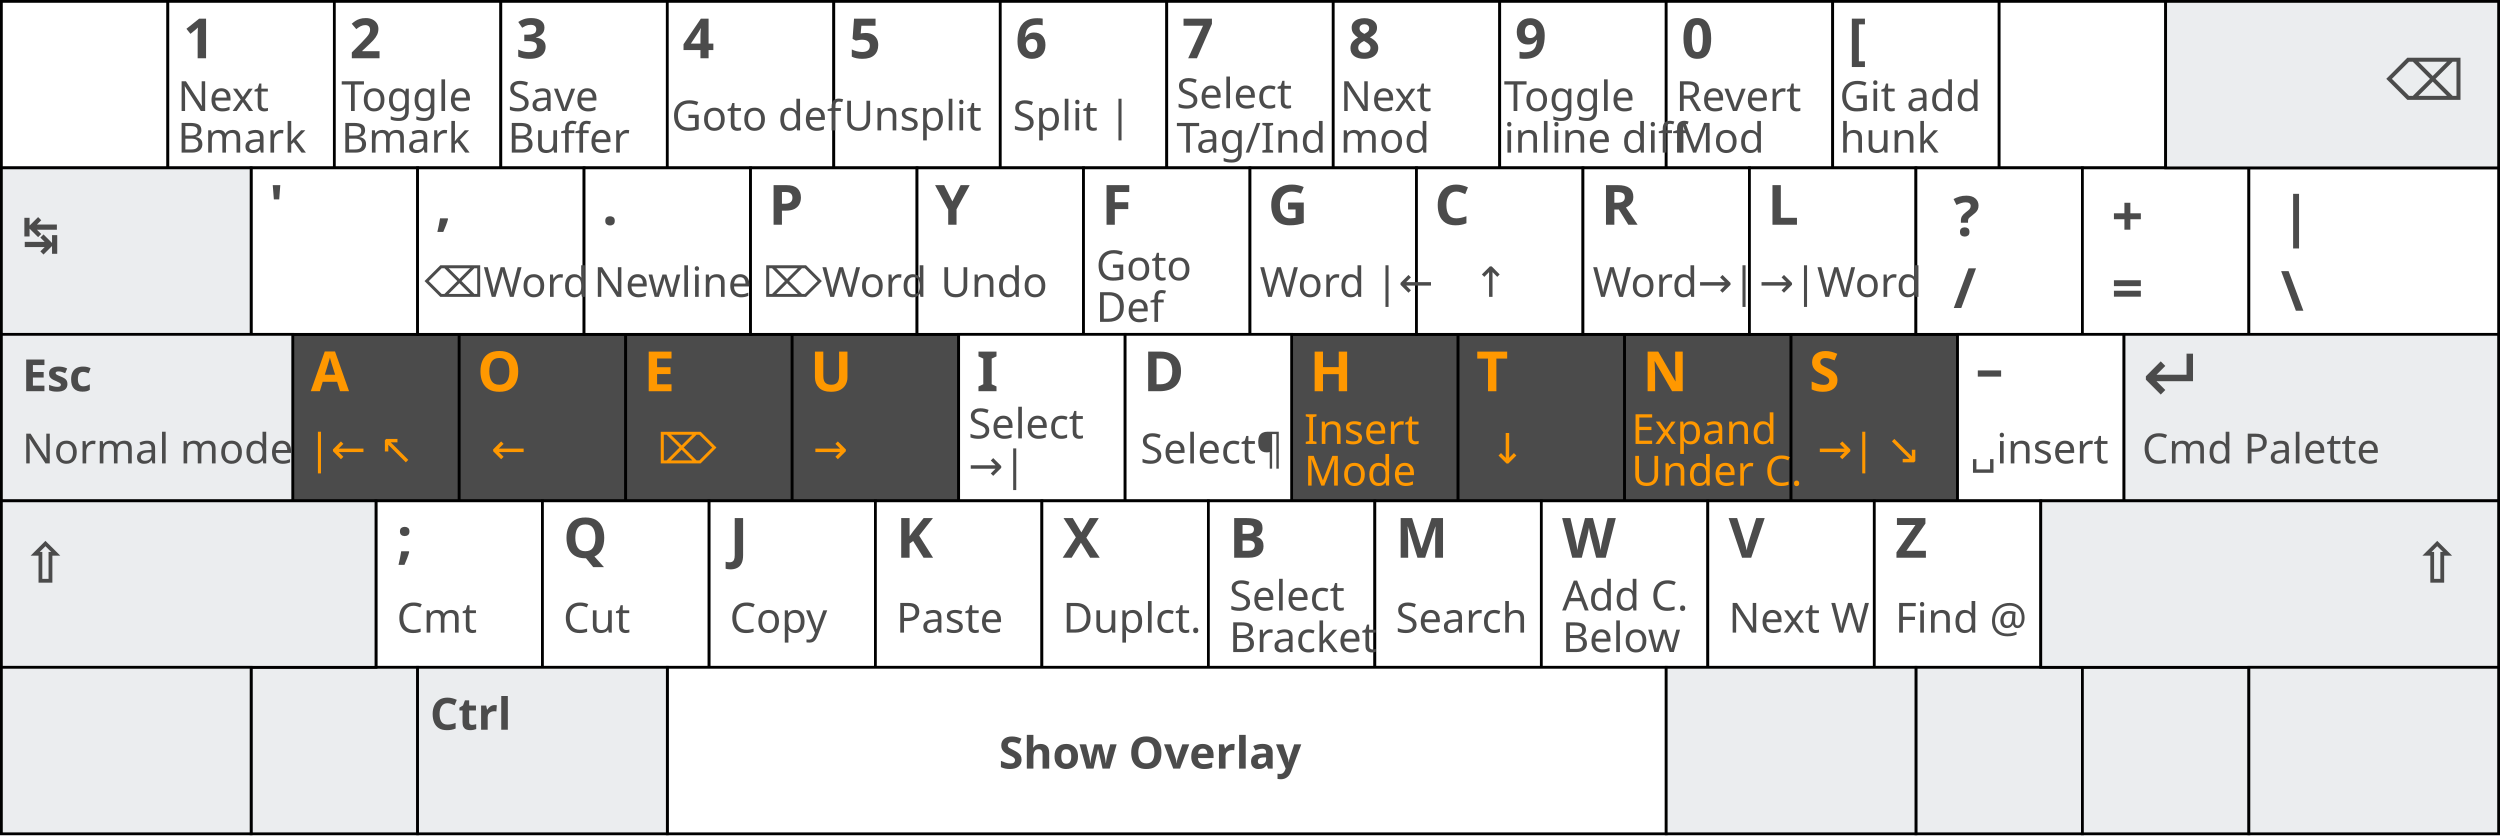
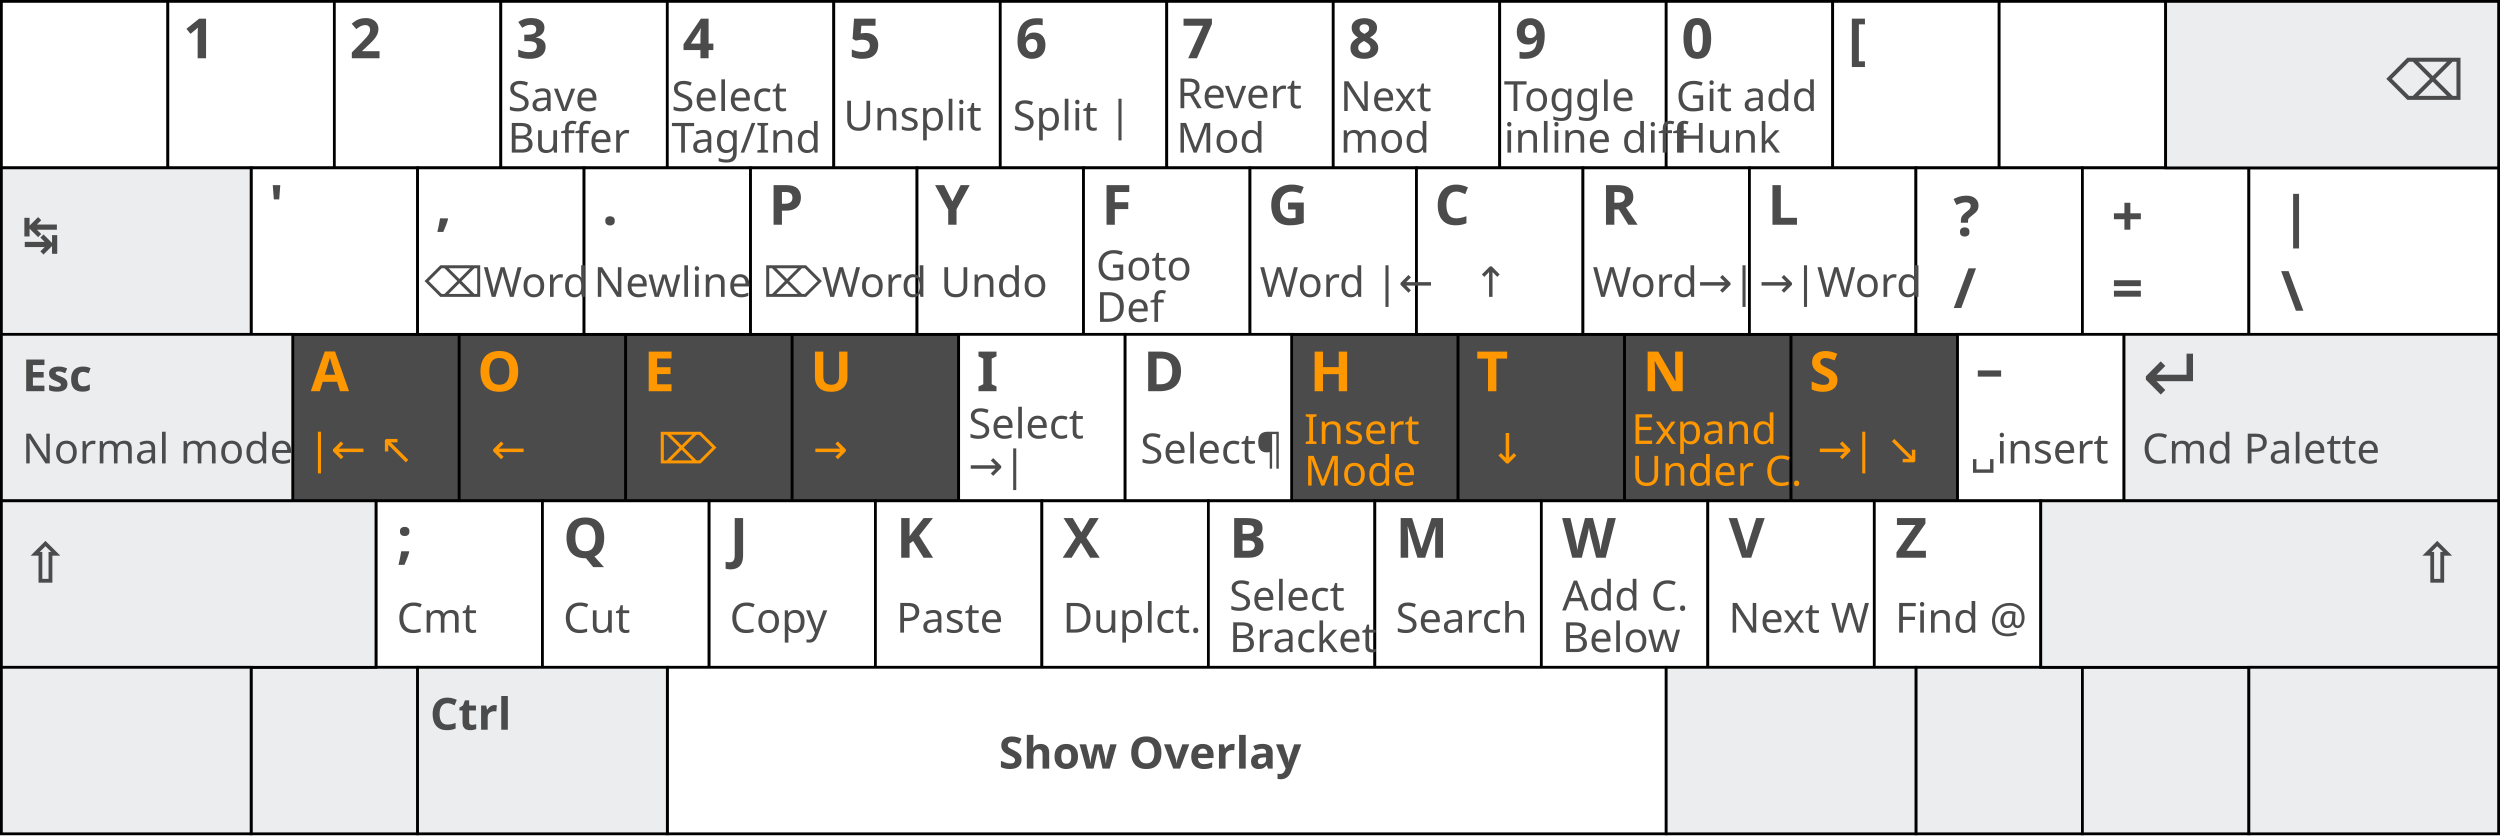
<svg xmlns="http://www.w3.org/2000/svg" height="301" width="901" version="1.0" style="font-family:sans-serif;font-weight:normal;font-size:15px;fill:#4B4B4B">
  <g style="stroke:#000000;stroke-width:1">
    <path d="m 105.5,120.5 60,0 0,60 -60,0 0,-60 z" />
    <path d="m 165.5,120.5 60,0 0,60 -60,0 0,-60 z" />
    <path d="m 225.5,120.5 60,0 0,60 -60,0 0,-60 z" />
    <path d="m 285.5,120.5 60,0 0,60 -60,0 0,-60 z" />
    <path d="m 465.5,120.5 60,0 0,60 -60,0 0,-60 z" />
    <path d="m 525.5,120.5 60,0 0,60 -60,0 0,-60 z" />
    <path d="m 585.5,120.5 60,0 0,60 -60,0 0,-60 z" />
    <path d="m 645.5,120.5 60,0 0,60 -60,0 0,-60 z" />
    <g style="fill:#ffffff">
      <path d="m 0.5,0.5 60,0 0,60 -60,0 0,-60 z" />
      <path d="m 60.5,0.5 60,0 0,60 -60,0 0,-60 z" />
      <path d="m 120.5,0.5 60,0 0,60 -60,0 0,-60 z" />
      <path d="m 180.5,0.5 60,0 0,60 -60,0 0,-60 z" />
      <path d="m 240.5,0.5 60,0 0,60 -60,0 0,-60 z" />
      <path d="m 300.5,0.5 60,0 0,60 -60,0 0,-60 z" />
      <path d="m 360.5,0.5 60,0 0,60 -60,0 0,-60 z" />
      <path d="m 420.5,0.5 60,0 0,60 -60,0 0,-60 z" />
      <path d="m 480.5,0.5 60,0 0,60 -60,0 0,-60 z" />
      <path d="m 540.5,0.5 60,0 0,60 -60,0 0,-60 z" />
      <path d="m 600.5,0.5 60,0 0,60 -60,0 0,-60 z" />
      <path d="m 660.5,0.5 60,0 0,60 -60,0 0,-60 z" />
      <path d="m 720.5,0.5 60,0 0,60 -60,0 0,-60 z" />
      <path d="m 90.5,60.5 60,0 0,60 -60,0 0,-60 z" />
      <path d="m 150.5,60.5 60,0 0,60 -60,0 0,-60 z" />
      <path d="m 210.5,60.5 60,0 0,60 -60,0 0,-60 z" />
      <path d="m 270.5,60.5 60,0 0,60 -60,0 0,-60 z" />
      <path d="m 330.5,60.5 60,0 0,60 -60,0 0,-60 z" />
      <path d="m 390.5,60.5 60,0 0,60 -60,0 0,-60 z" />
      <path d="m 450.5,60.5 60,0 0,60 -60,0 0,-60 z" />
      <path d="m 510.5,60.5 60,0 0,60 -60,0 0,-60 z" />
      <path d="m 570.5,60.5 60,0 0,60 -60,0 0,-60 z" />
      <path d="m 630.5,60.5 60,0 0,60 -60,0 0,-60 z" />
      <path d="m 690.5,60.5 60,0 0,60 -60,0 0,-60 z" />
      <path d="m 750.5,60.5 60,0 0,60 -60,0 0,-60 z" />
      <path d="m 810.5,60.5 90,0 0,60 -90,0 0,-60 z" />
      <path d="m 345.5,120.5 60,0 0,60 -60,0 0,-60 z" />
      <path d="m 405.5,120.5 60,0 0,60 -60,0 0,-60 z" />
      <path d="m 705.5,120.5 60,0 0,60 -60,0 0,-60 z" />
      <path d="m 135.5,180.5 60,0 0,60 -60,0 0,-60 z" />
      <path d="m 255.5,180.5 60,0 0,60 -60,0 0,-60 z" />
      <path d="m 195.5,180.5 60,0 0,60 -60,0 0,-60 z" />
      <path d="m 315.5,180.5 60,0 0,60 -60,0 0,-60 z" />
      <path d="m 375.5,180.5 60,0 0,60 -60,0 0,-60 z" />
      <path d="m 435.5,180.5 60,0 0,60 -60,0 0,-60 z" />
      <path d="m 495.5,180.5 60,0 0,60 -60,0 0,-60 z" />
      <path d="m 555.5,180.5 60,0 0,60 -60,0 0,-60 z" />
      <path d="m 615.5,180.5 60,0 0,60 -60,0 0,-60 z" />
      <path d="m 675.5,180.5 60,0 0,60 -60,0 0,-60 z" />
      <path d="m 240.5,240.5 360,0 0,60 -360,0 0,-60 z" />
    </g>
    <g style="fill:#EBEDEF">
      <path d="m 90.5,240.5 60,0 0,60 -60,0 0,-60 z" />
      <path d="m 690.5,240.5 60,0 0,60 -60,0 0,-60 z" />
      <path d="m 750.5,240.5 60,0 0,60 -60,0 0,-60 z" />
      <path d="m 780.5,0.5 120,0 0,60 -120,0 0,-60 z" />
      <path d="m 0.5,60.5 90,0 0,60 -90,0 0,-60 z" />
      <path d="m 0.5,120.5 105,0 0,60 -105,0 0,-60 z" />
      <path d="m 765.5,120.5 135,0 0,60 -135,0 0,-60 z" />
      <path d="m 0.5,180.5 135,0 0,60 -135,0 0,-60 z" />
      <path d="m 735.5,180.5 165,0 0,60 -165,0 0,-60 z" />
      <path d="m 0.5,240.5 90,0 0,60 -90,0 0,-60 z" />
      <path d="m 810.5,240.5 90,0 0,60 -90,0 0,-60 z" />
      <path d="m 150.5,240.5 90,0 0,60 -90,0 0,-60 z" />
      <path d="m 600.5,240.5 90,0 0,60 -90,0 0,-60 z" />
    </g>
  </g>
  <g style="fill:#FF9800">
    <text>
      <tspan x="111" y="167">|← ↖︎</tspan>
      <tspan x="177" y="167">←</tspan>
      <tspan x="537" y="167">↓</tspan>
      <tspan x="588" y="160">Expand</tspan>
      <tspan x="588" y="175">Under C.</tspan>
      <tspan x="470" y="160">Insert</tspan>
      <tspan x="470" y="175">Mode</tspan>
      <tspan x="655" y="167">→| ↘︎</tspan>
      <tspan x="237" y="167">⌦</tspan>
      <tspan x="293" y="167">→</tspan>
    </text>
    <text style="font-weight:bold;font-size:20px">
      <tspan x="112" y="141">A</tspan>
      <tspan x="172" y="141">O</tspan>
      <tspan x="232" y="141">E</tspan>
      <tspan x="292" y="141">U</tspan>
      <tspan x="472" y="141">H</tspan>
      <tspan x="532" y="141">T</tspan>
      <tspan x="592" y="141">N</tspan>
      <tspan x="652" y="141">S</tspan>
    </text>
  </g>
  <text>
-     <tspan x="123" y="40">Toggle</tspan>
-     <tspan x="123" y="55">Bmark</tspan>
    <tspan x="143" y="228">Cmt</tspan>
    <tspan x="153" y="107">⌫Word</tspan>
    <tspan x="183" y="40">Save</tspan>
    <tspan x="183" y="55">Buffer</tspan>
    <tspan x="203" y="228">Cut</tspan>
    <tspan x="214" y="107">Newline</tspan>
-     <tspan x="242" y="47">Goto def</tspan>
+     <tspan x="242" y="40">Select</tspan>
+     <tspan x="242" y="55">Tag/Ind</tspan>
    <tspan x="263" y="228">Copy</tspan>
    <tspan x="275" y="107">⌦Word</tspan>
    <tspan x="304" y="47">Unsplit</tspan>
    <tspan x="323" y="228">Paste</tspan>
    <tspan x="339" y="107">Undo</tspan>
    <tspan x="349" y="158">Select</tspan>
    <tspan x="349" y="173">→|</tspan>
    <tspan x="365" y="47">Split |</tspan>
    <tspan x="383" y="228">Duplct.</tspan>
    <tspan x="395" y="101">Goto</tspan>
    <tspan x="395" y="116">Def</tspan>
    <tspan x="411" y="167">Select¶</tspan>
-     <tspan x="424" y="39">Select</tspan>
-     <tspan x="424" y="55">Tag/Ind</tspan>
+     <tspan x="424" y="39">Revert</tspan>
+     <tspan x="424" y="55">Mod</tspan>
    <tspan x="443" y="220">Select</tspan>
    <tspan x="443" y="235">Bracket</tspan>
    <tspan x="454" y="107">Word |←</tspan>
    <tspan x="483" y="40">Next</tspan>
    <tspan x="483" y="55">mod</tspan>
    <tspan x="503" y="228">Search</tspan>
    <tspan x="531" y="107">↑</tspan>
    <tspan x="542" y="40">Toggle</tspan>
    <tspan x="542" y="55">inline diff</tspan>
    <tspan x="563" y="220">Add C.</tspan>
    <tspan x="563" y="235">Below</tspan>
    <tspan x="574" y="107">Word→|</tspan>
    <tspan x="634" y="107">→|Word</tspan>
-     <tspan x="604" y="40">Revert</tspan>
-     <tspan x="604" y="55">Mod</tspan>
+     <tspan x="604" y="40">Git add</tspan>
+     <tspan x="604" y="55">Hunk</tspan>
    <tspan x="623" y="228">Next W</tspan>
    <tspan x="710" y="167">␣insert</tspan>
-     <tspan x="64" y="40">Next</tspan>
-     <tspan x="64" y="55">Bmark</tspan>
-     <tspan x="663" y="40">Git add</tspan>
-     <tspan x="663" y="55">hunk</tspan>
    <tspan x="683" y="228">Find @</tspan>
    <tspan x="772" y="167">Cmd Palette</tspan>
    <tspan x="8" y="167">Normal mode</tspan>
  </text>
  <text style="font-size:20px">
    <tspan x="860" y="36">⌫</tspan>
  </text>
  <text style="font-size:28px">
    <tspan x="772" y="145">↵</tspan>
  </text>
  <text style="font-weight:bold;font-size:16px">
    <tspan x="780" y="166" />
    <tspan x="8" y="141">Esc</tspan>
    <tspan x="8" y="90">↹</tspan>
    <tspan x="155" y="263">Ctrl</tspan>
    <tspan x="360" y="277">Show Overlay</tspan>
  </text>
  <text style="font-weight:bold;font-size:20px">
    <tspan x="8" y="210">⇧</tspan>
    <tspan x="66" y="21">1</tspan>
    <tspan x="97" y="81">'</tspan>
    <tspan x="126" y="21">2</tspan>
    <tspan x="143" y="201">;</tspan>
    <tspan x="157" y="81">,</tspan>
    <tspan x="186" y="21">3</tspan>
    <tspan x="203" y="201">Q</tspan>
    <tspan x="217" y="81">.</tspan>
    <tspan x="246" y="21">4</tspan>
    <tspan x="263" y="201">J</tspan>
    <tspan x="277" y="81">P</tspan>
    <tspan x="306" y="21">5</tspan>
    <tspan x="323" y="201">K</tspan>
    <tspan x="337" y="81">Y</tspan>
    <tspan x="352" y="141">I</tspan>
    <tspan x="366" y="21">6</tspan>
    <tspan x="383" y="201">X</tspan>
    <tspan x="397" y="81">F</tspan>
    <tspan x="412" y="141">D</tspan>
    <tspan x="426" y="21">7</tspan>
    <tspan x="443" y="201">B</tspan>
    <tspan x="457" y="81">G</tspan>
    <tspan x="486" y="21">8</tspan>
    <tspan x="503" y="201">M</tspan>
    <tspan x="517" y="81">C</tspan>
    <tspan x="546" y="21">9</tspan>
    <tspan x="563" y="201">W</tspan>
    <tspan x="577" y="81">R</tspan>
    <tspan x="606" y="21">0</tspan>
    <tspan x="623" y="201">V</tspan>
    <tspan x="637" y="81">L</tspan>
    <tspan x="666" y="21">[</tspan>
    <tspan x="683" y="201">Z</tspan>
    <tspan x="704" y="111">/</tspan>
    <tspan x="704" y="85">?</tspan>
    <tspan x="712" y="140">–</tspan>
    <tspan x="761" y="111">=</tspan>
    <tspan x="761" y="85">+</tspan>
    <tspan x="822" y="112">\</tspan>
    <tspan x="822" y="85">|</tspan>
    <tspan x="870" y="210">⇧</tspan>
  </text>
</svg>
